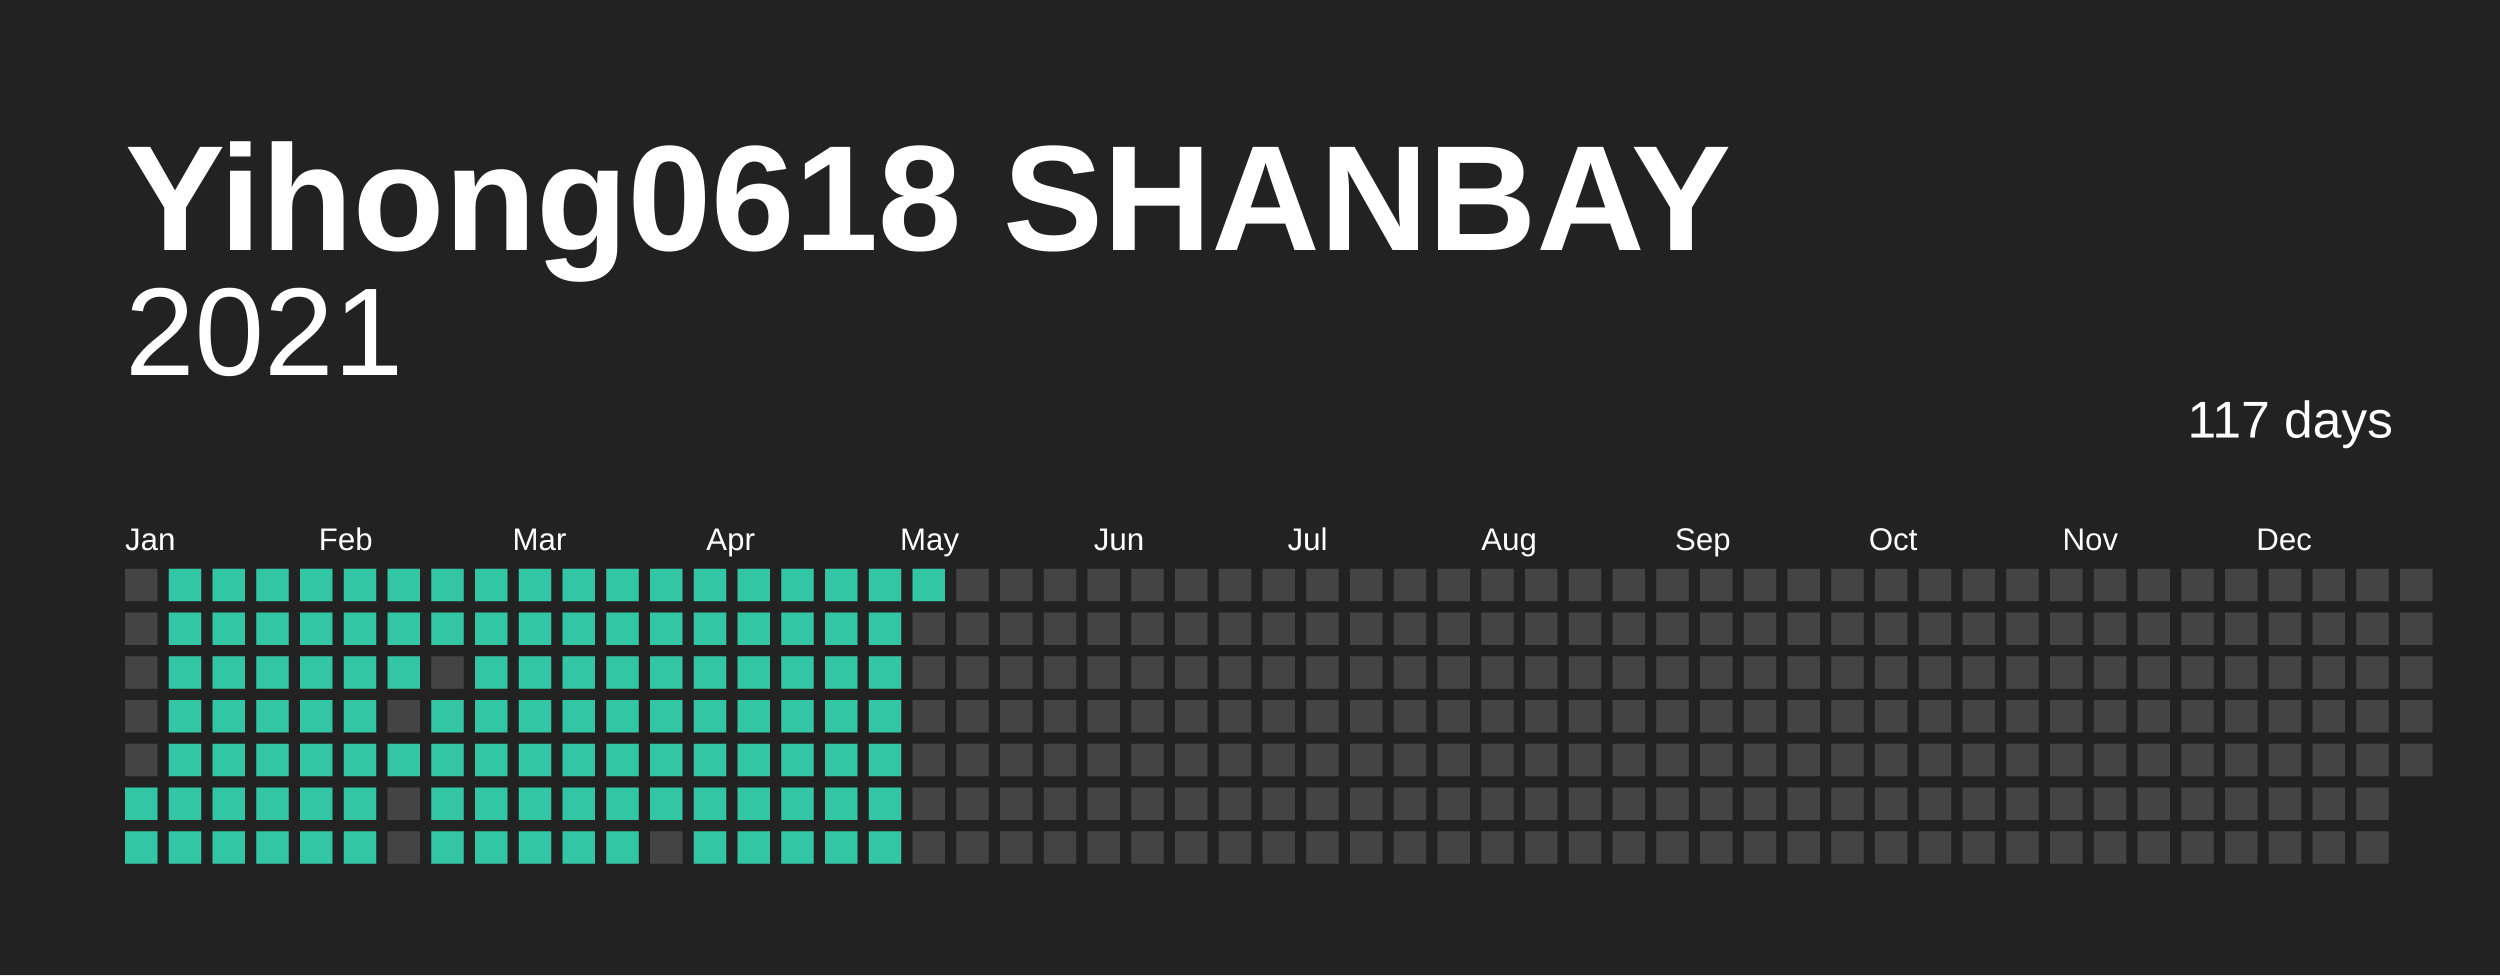
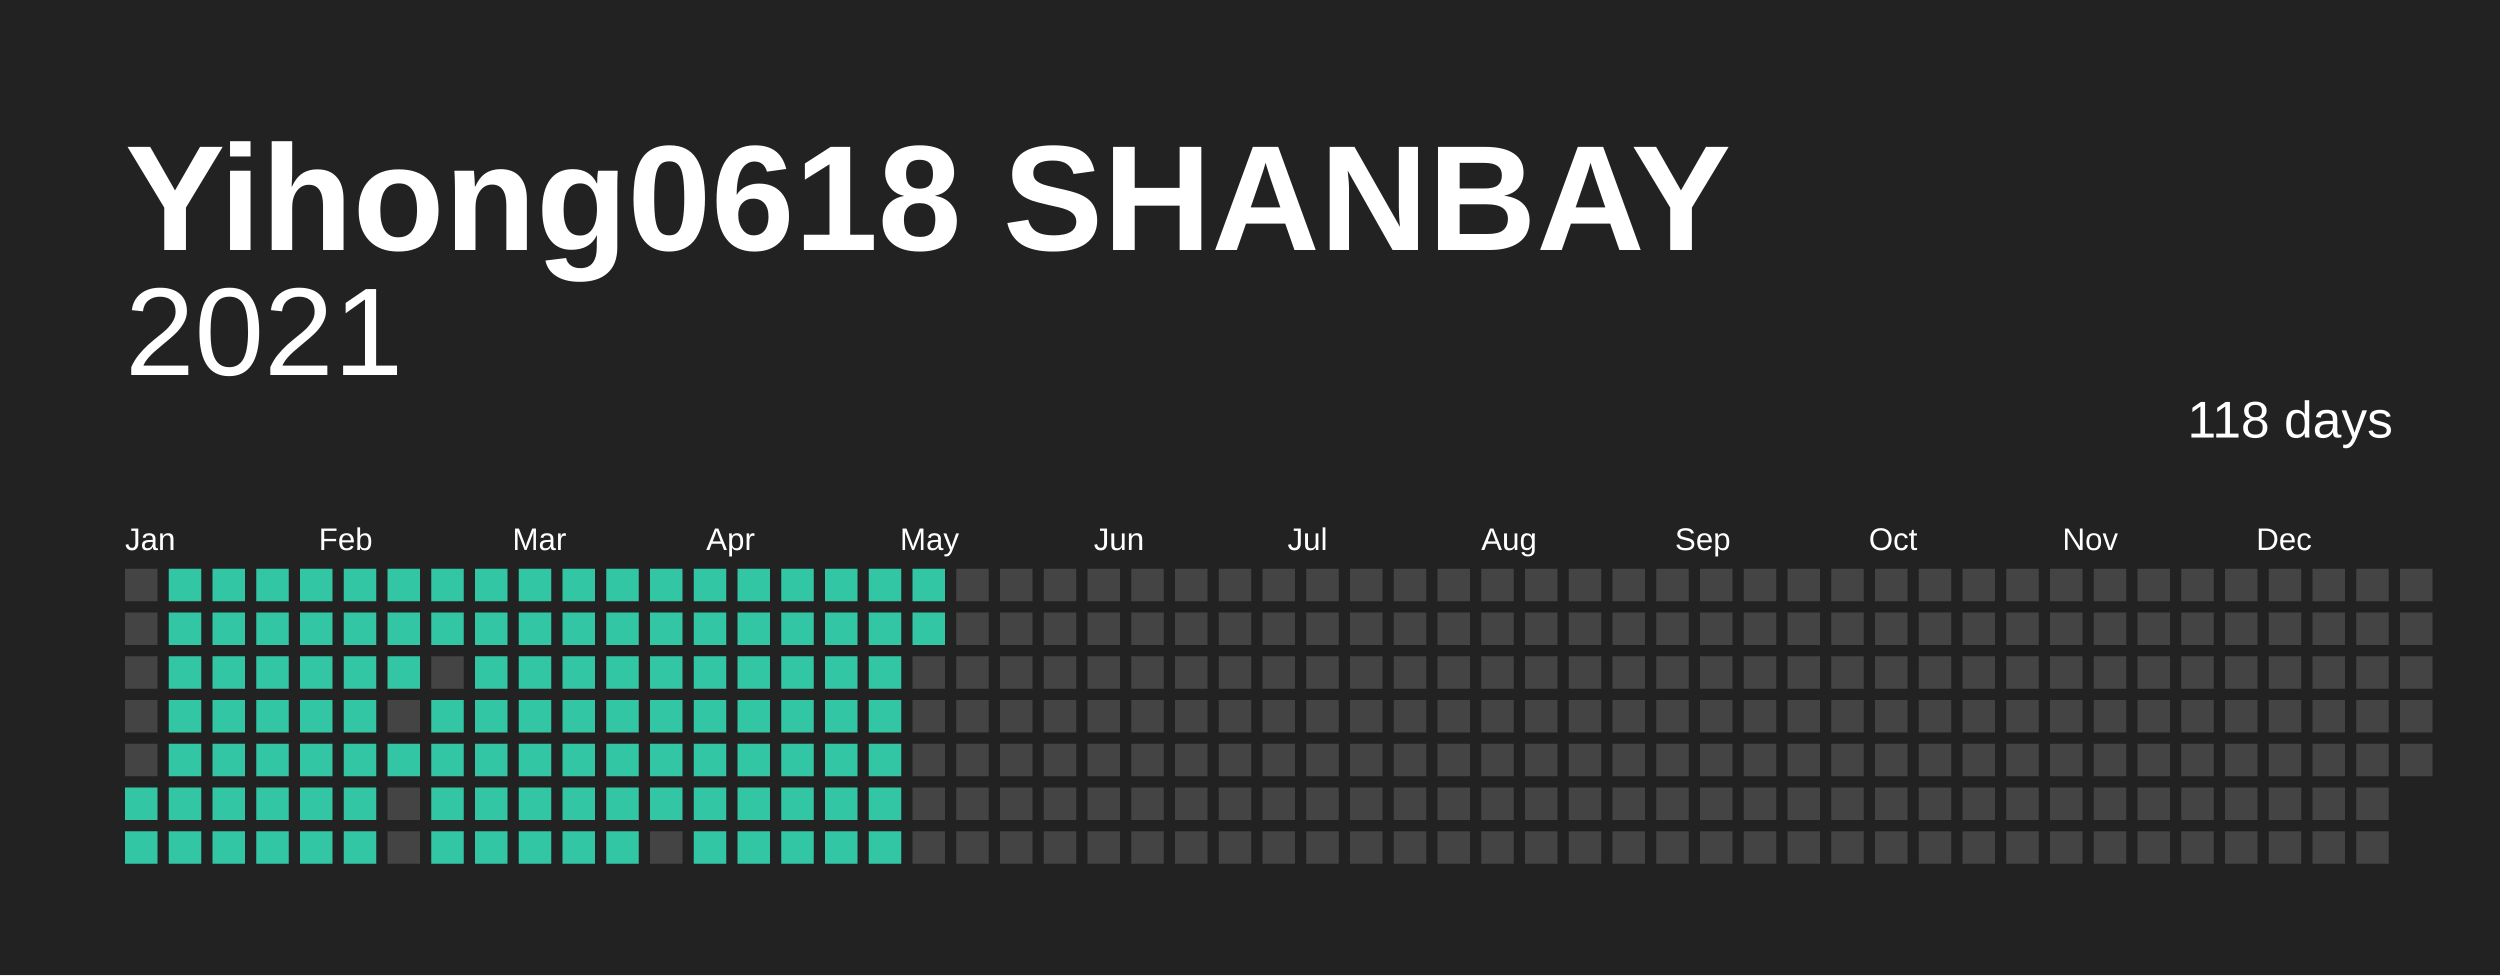
<svg xmlns="http://www.w3.org/2000/svg" baseProfile="full" height="78mm" version="1.1" viewBox="0,0,200,78" width="200mm">
  <defs />
  <rect fill="#222222" height="78" width="200" x="0" y="0" />
  <text fill="#FFFFFF" style="font-size:12px; font-family:Arial; font-weight:bold;" x="10" y="20">Yihong0618 SHANBAY</text>
  <text alignment-baseline="hanging" fill="#FFFFFF" style="font-size:10.0px; font-family:Arial;" x="10" y="30">2021</text>
-   <text alignment-baseline="hanging" fill="#FFFFFF" style="font-size:4.125px; font-family:Arial;" x="175" y="35">117 days</text>
+   <text alignment-baseline="hanging" fill="#FFFFFF" style="font-size:4.125px; font-family:Arial;" x="175" y="35">118 days</text>
  <text fill="#FFFFFF" style="font-size:2.5px; font-family:Arial" x="10.0" y="44">Jan</text>
  <text fill="#FFFFFF" style="font-size:2.5px; font-family:Arial" x="25.5" y="44">Feb</text>
  <text fill="#FFFFFF" style="font-size:2.5px; font-family:Arial" x="41.0" y="44">Mar</text>
  <text fill="#FFFFFF" style="font-size:2.5px; font-family:Arial" x="56.5" y="44">Apr</text>
  <text fill="#FFFFFF" style="font-size:2.5px; font-family:Arial" x="72.0" y="44">May</text>
  <text fill="#FFFFFF" style="font-size:2.5px; font-family:Arial" x="87.5" y="44">Jun</text>
  <text fill="#FFFFFF" style="font-size:2.5px; font-family:Arial" x="103.0" y="44">Jul</text>
  <text fill="#FFFFFF" style="font-size:2.5px; font-family:Arial" x="118.5" y="44">Aug</text>
  <text fill="#FFFFFF" style="font-size:2.5px; font-family:Arial" x="134.0" y="44">Sep</text>
  <text fill="#FFFFFF" style="font-size:2.5px; font-family:Arial" x="149.5" y="44">Oct</text>
  <text fill="#FFFFFF" style="font-size:2.5px; font-family:Arial" x="165.0" y="44">Nov</text>
  <text fill="#FFFFFF" style="font-size:2.5px; font-family:Arial" x="180.5" y="44">Dec</text>
  <rect fill="#444444" height="2.6" width="2.6" x="10.0" y="45.5" />
  <rect fill="#444444" height="2.6" width="2.6" x="10.0" y="49.0" />
  <rect fill="#444444" height="2.6" width="2.6" x="10.0" y="52.5" />
  <rect fill="#444444" height="2.6" width="2.6" x="10.0" y="56.0" />
  <rect fill="#444444" height="2.6" width="2.6" x="10.0" y="59.5" />
  <rect fill="#33C6A4" height="2.6" width="2.6" x="10.0" y="63.0" />
  <rect fill="#33C6A4" height="2.6" width="2.6" x="10.0" y="66.5" />
  <rect fill="#33C6A4" height="2.6" width="2.6" x="13.5" y="45.5" />
  <rect fill="#33C6A4" height="2.6" width="2.6" x="13.5" y="49.0" />
  <rect fill="#33C6A4" height="2.6" width="2.6" x="13.5" y="52.5" />
  <rect fill="#33C6A4" height="2.6" width="2.6" x="13.5" y="56.0" />
  <rect fill="#33C6A4" height="2.6" width="2.6" x="13.5" y="59.5" />
  <rect fill="#33C6A4" height="2.6" width="2.6" x="13.5" y="63.0" />
  <rect fill="#33C6A4" height="2.6" width="2.6" x="13.5" y="66.5" />
  <rect fill="#33C6A4" height="2.6" width="2.6" x="17.0" y="45.5" />
  <rect fill="#33C6A4" height="2.6" width="2.6" x="17.0" y="49.0" />
  <rect fill="#33C6A4" height="2.6" width="2.6" x="17.0" y="52.5" />
  <rect fill="#33C6A4" height="2.6" width="2.6" x="17.0" y="56.0" />
  <rect fill="#33C6A4" height="2.6" width="2.6" x="17.0" y="59.5" />
  <rect fill="#33C6A4" height="2.6" width="2.6" x="17.0" y="63.0" />
  <rect fill="#33C6A4" height="2.6" width="2.6" x="17.0" y="66.5" />
  <rect fill="#33C6A4" height="2.6" width="2.6" x="20.5" y="45.5" />
  <rect fill="#33C6A4" height="2.6" width="2.6" x="20.5" y="49.0" />
  <rect fill="#33C6A4" height="2.6" width="2.6" x="20.5" y="52.5" />
  <rect fill="#33C6A4" height="2.6" width="2.6" x="20.5" y="56.0" />
  <rect fill="#33C6A4" height="2.6" width="2.6" x="20.5" y="59.5" />
  <rect fill="#33C6A4" height="2.6" width="2.6" x="20.5" y="63.0" />
  <rect fill="#33C6A4" height="2.6" width="2.6" x="20.5" y="66.5" />
  <rect fill="#33C6A4" height="2.6" width="2.6" x="24.0" y="45.5" />
  <rect fill="#33C6A4" height="2.6" width="2.6" x="24.0" y="49.0" />
  <rect fill="#33C6A4" height="2.6" width="2.6" x="24.0" y="52.5" />
  <rect fill="#33C6A4" height="2.6" width="2.6" x="24.0" y="56.0" />
  <rect fill="#33C6A4" height="2.6" width="2.6" x="24.0" y="59.5" />
  <rect fill="#33C6A4" height="2.6" width="2.6" x="24.0" y="63.0" />
  <rect fill="#33C6A4" height="2.6" width="2.6" x="24.0" y="66.5" />
  <rect fill="#33C6A4" height="2.6" width="2.6" x="27.5" y="45.5" />
  <rect fill="#33C6A4" height="2.6" width="2.6" x="27.5" y="49.0" />
  <rect fill="#33C6A4" height="2.6" width="2.6" x="27.5" y="52.5" />
  <rect fill="#33C6A4" height="2.6" width="2.6" x="27.5" y="56.0" />
  <rect fill="#33C6A4" height="2.6" width="2.6" x="27.5" y="59.5" />
  <rect fill="#33C6A4" height="2.6" width="2.6" x="27.5" y="63.0" />
  <rect fill="#33C6A4" height="2.6" width="2.6" x="27.5" y="66.5" />
  <rect fill="#33C6A4" height="2.6" width="2.6" x="31.0" y="45.5" />
  <rect fill="#33C6A4" height="2.6" width="2.6" x="31.0" y="49.0" />
  <rect fill="#33C6A4" height="2.6" width="2.6" x="31.0" y="52.5" />
  <rect fill="#444444" height="2.6" width="2.6" x="31.0" y="56.0" />
  <rect fill="#33C6A4" height="2.6" width="2.6" x="31.0" y="59.5" />
  <rect fill="#444444" height="2.6" width="2.6" x="31.0" y="63.0" />
  <rect fill="#444444" height="2.6" width="2.6" x="31.0" y="66.5" />
  <rect fill="#33C6A4" height="2.6" width="2.6" x="34.5" y="45.5" />
  <rect fill="#33C6A4" height="2.6" width="2.6" x="34.5" y="49.0" />
  <rect fill="#444444" height="2.6" width="2.6" x="34.5" y="52.5" />
  <rect fill="#33C6A4" height="2.6" width="2.6" x="34.5" y="56.0" />
  <rect fill="#33C6A4" height="2.6" width="2.6" x="34.5" y="59.5" />
  <rect fill="#33C6A4" height="2.6" width="2.6" x="34.5" y="63.0" />
  <rect fill="#33C6A4" height="2.6" width="2.6" x="34.5" y="66.5" />
  <rect fill="#33C6A4" height="2.6" width="2.6" x="38.0" y="45.5" />
  <rect fill="#33C6A4" height="2.6" width="2.6" x="38.0" y="49.0" />
  <rect fill="#33C6A4" height="2.6" width="2.6" x="38.0" y="52.5" />
  <rect fill="#33C6A4" height="2.6" width="2.6" x="38.0" y="56.0" />
  <rect fill="#33C6A4" height="2.6" width="2.6" x="38.0" y="59.5" />
  <rect fill="#33C6A4" height="2.6" width="2.6" x="38.0" y="63.0" />
  <rect fill="#33C6A4" height="2.6" width="2.6" x="38.0" y="66.5" />
  <rect fill="#33C6A4" height="2.6" width="2.6" x="41.5" y="45.5" />
  <rect fill="#33C6A4" height="2.6" width="2.6" x="41.5" y="49.0" />
  <rect fill="#33C6A4" height="2.6" width="2.6" x="41.5" y="52.5" />
  <rect fill="#33C6A4" height="2.6" width="2.6" x="41.5" y="56.0" />
  <rect fill="#33C6A4" height="2.6" width="2.6" x="41.5" y="59.5" />
  <rect fill="#33C6A4" height="2.6" width="2.6" x="41.5" y="63.0" />
  <rect fill="#33C6A4" height="2.6" width="2.6" x="41.5" y="66.5" />
  <rect fill="#33C6A4" height="2.6" width="2.6" x="45.0" y="45.5" />
  <rect fill="#33C6A4" height="2.6" width="2.6" x="45.0" y="49.0" />
  <rect fill="#33C6A4" height="2.6" width="2.6" x="45.0" y="52.5" />
  <rect fill="#33C6A4" height="2.6" width="2.6" x="45.0" y="56.0" />
  <rect fill="#33C6A4" height="2.6" width="2.6" x="45.0" y="59.5" />
  <rect fill="#33C6A4" height="2.6" width="2.6" x="45.0" y="63.0" />
  <rect fill="#33C6A4" height="2.6" width="2.6" x="45.0" y="66.5" />
  <rect fill="#33C6A4" height="2.6" width="2.6" x="48.5" y="45.5" />
  <rect fill="#33C6A4" height="2.6" width="2.6" x="48.5" y="49.0" />
  <rect fill="#33C6A4" height="2.6" width="2.6" x="48.5" y="52.5" />
  <rect fill="#33C6A4" height="2.6" width="2.6" x="48.5" y="56.0" />
  <rect fill="#33C6A4" height="2.6" width="2.6" x="48.5" y="59.5" />
  <rect fill="#33C6A4" height="2.6" width="2.6" x="48.5" y="63.0" />
  <rect fill="#33C6A4" height="2.6" width="2.6" x="48.5" y="66.5" />
  <rect fill="#33C6A4" height="2.6" width="2.6" x="52.0" y="45.5" />
  <rect fill="#33C6A4" height="2.6" width="2.6" x="52.0" y="49.0" />
  <rect fill="#33C6A4" height="2.6" width="2.6" x="52.0" y="52.5" />
  <rect fill="#33C6A4" height="2.6" width="2.6" x="52.0" y="56.0" />
  <rect fill="#33C6A4" height="2.6" width="2.6" x="52.0" y="59.5" />
  <rect fill="#33C6A4" height="2.6" width="2.6" x="52.0" y="63.0" />
  <rect fill="#444444" height="2.6" width="2.6" x="52.0" y="66.5" />
  <rect fill="#33C6A4" height="2.6" width="2.6" x="55.5" y="45.5" />
  <rect fill="#33C6A4" height="2.6" width="2.6" x="55.5" y="49.0" />
  <rect fill="#33C6A4" height="2.6" width="2.6" x="55.5" y="52.5" />
  <rect fill="#33C6A4" height="2.6" width="2.6" x="55.5" y="56.0" />
  <rect fill="#33C6A4" height="2.6" width="2.6" x="55.5" y="59.5" />
  <rect fill="#33C6A4" height="2.6" width="2.6" x="55.5" y="63.0" />
  <rect fill="#33C6A4" height="2.6" width="2.6" x="55.5" y="66.5" />
  <rect fill="#33C6A4" height="2.6" width="2.6" x="59.0" y="45.5" />
  <rect fill="#33C6A4" height="2.6" width="2.6" x="59.0" y="49.0" />
  <rect fill="#33C6A4" height="2.6" width="2.6" x="59.0" y="52.5" />
  <rect fill="#33C6A4" height="2.6" width="2.6" x="59.0" y="56.0" />
  <rect fill="#33C6A4" height="2.6" width="2.6" x="59.0" y="59.5" />
  <rect fill="#33C6A4" height="2.6" width="2.6" x="59.0" y="63.0" />
  <rect fill="#33C6A4" height="2.6" width="2.6" x="59.0" y="66.5" />
  <rect fill="#33C6A4" height="2.6" width="2.6" x="62.5" y="45.5" />
  <rect fill="#33C6A4" height="2.6" width="2.6" x="62.5" y="49.0" />
  <rect fill="#33C6A4" height="2.6" width="2.6" x="62.5" y="52.5" />
  <rect fill="#33C6A4" height="2.6" width="2.6" x="62.5" y="56.0" />
  <rect fill="#33C6A4" height="2.6" width="2.6" x="62.5" y="59.5" />
  <rect fill="#33C6A4" height="2.6" width="2.6" x="62.5" y="63.0" />
  <rect fill="#33C6A4" height="2.6" width="2.6" x="62.5" y="66.5" />
  <rect fill="#33C6A4" height="2.6" width="2.6" x="66.0" y="45.5" />
  <rect fill="#33C6A4" height="2.6" width="2.6" x="66.0" y="49.0" />
  <rect fill="#33C6A4" height="2.6" width="2.6" x="66.0" y="52.5" />
  <rect fill="#33C6A4" height="2.6" width="2.6" x="66.0" y="56.0" />
  <rect fill="#33C6A4" height="2.6" width="2.6" x="66.0" y="59.5" />
  <rect fill="#33C6A4" height="2.6" width="2.6" x="66.0" y="63.0" />
  <rect fill="#33C6A4" height="2.6" width="2.6" x="66.0" y="66.5" />
  <rect fill="#33C6A4" height="2.6" width="2.6" x="69.5" y="45.5" />
  <rect fill="#33C6A4" height="2.6" width="2.6" x="69.5" y="49.0" />
  <rect fill="#33C6A4" height="2.6" width="2.6" x="69.5" y="52.5" />
  <rect fill="#33C6A4" height="2.6" width="2.6" x="69.5" y="56.0" />
  <rect fill="#33C6A4" height="2.6" width="2.6" x="69.5" y="59.5" />
  <rect fill="#33C6A4" height="2.6" width="2.6" x="69.5" y="63.0" />
  <rect fill="#33C6A4" height="2.6" width="2.6" x="69.5" y="66.5" />
  <rect fill="#33C6A4" height="2.6" width="2.6" x="73.0" y="45.5" />
-   <rect fill="#444444" height="2.6" width="2.6" x="73.0" y="49.0" />
+   <rect fill="#33C6A4" height="2.6" width="2.6" x="73.0" y="49.0" />
  <rect fill="#444444" height="2.6" width="2.6" x="73.0" y="52.5" />
  <rect fill="#444444" height="2.6" width="2.6" x="73.0" y="56.0" />
  <rect fill="#444444" height="2.6" width="2.6" x="73.0" y="59.5" />
  <rect fill="#444444" height="2.6" width="2.6" x="73.0" y="63.0" />
  <rect fill="#444444" height="2.6" width="2.6" x="73.0" y="66.5" />
  <rect fill="#444444" height="2.6" width="2.6" x="76.5" y="45.5" />
  <rect fill="#444444" height="2.6" width="2.6" x="76.5" y="49.0" />
  <rect fill="#444444" height="2.6" width="2.6" x="76.5" y="52.5" />
  <rect fill="#444444" height="2.6" width="2.6" x="76.5" y="56.0" />
  <rect fill="#444444" height="2.6" width="2.6" x="76.5" y="59.5" />
  <rect fill="#444444" height="2.6" width="2.6" x="76.5" y="63.0" />
  <rect fill="#444444" height="2.6" width="2.6" x="76.5" y="66.5" />
  <rect fill="#444444" height="2.6" width="2.6" x="80.0" y="45.5" />
  <rect fill="#444444" height="2.6" width="2.6" x="80.0" y="49.0" />
  <rect fill="#444444" height="2.6" width="2.6" x="80.0" y="52.5" />
  <rect fill="#444444" height="2.6" width="2.6" x="80.0" y="56.0" />
  <rect fill="#444444" height="2.6" width="2.6" x="80.0" y="59.5" />
  <rect fill="#444444" height="2.6" width="2.6" x="80.0" y="63.0" />
  <rect fill="#444444" height="2.6" width="2.6" x="80.0" y="66.5" />
  <rect fill="#444444" height="2.6" width="2.6" x="83.5" y="45.5" />
  <rect fill="#444444" height="2.6" width="2.6" x="83.5" y="49.0" />
  <rect fill="#444444" height="2.6" width="2.6" x="83.5" y="52.5" />
  <rect fill="#444444" height="2.6" width="2.6" x="83.5" y="56.0" />
  <rect fill="#444444" height="2.6" width="2.6" x="83.5" y="59.5" />
  <rect fill="#444444" height="2.6" width="2.6" x="83.5" y="63.0" />
  <rect fill="#444444" height="2.6" width="2.6" x="83.5" y="66.5" />
  <rect fill="#444444" height="2.6" width="2.6" x="87.0" y="45.5" />
  <rect fill="#444444" height="2.6" width="2.6" x="87.0" y="49.0" />
  <rect fill="#444444" height="2.6" width="2.6" x="87.0" y="52.5" />
  <rect fill="#444444" height="2.6" width="2.6" x="87.0" y="56.0" />
  <rect fill="#444444" height="2.6" width="2.6" x="87.0" y="59.5" />
  <rect fill="#444444" height="2.6" width="2.6" x="87.0" y="63.0" />
  <rect fill="#444444" height="2.6" width="2.6" x="87.0" y="66.5" />
  <rect fill="#444444" height="2.6" width="2.6" x="90.5" y="45.5" />
  <rect fill="#444444" height="2.6" width="2.6" x="90.5" y="49.0" />
  <rect fill="#444444" height="2.6" width="2.6" x="90.5" y="52.5" />
  <rect fill="#444444" height="2.6" width="2.6" x="90.5" y="56.0" />
  <rect fill="#444444" height="2.6" width="2.6" x="90.5" y="59.5" />
  <rect fill="#444444" height="2.6" width="2.6" x="90.5" y="63.0" />
  <rect fill="#444444" height="2.6" width="2.6" x="90.5" y="66.5" />
  <rect fill="#444444" height="2.6" width="2.6" x="94.0" y="45.5" />
  <rect fill="#444444" height="2.6" width="2.6" x="94.0" y="49.0" />
  <rect fill="#444444" height="2.6" width="2.6" x="94.0" y="52.5" />
  <rect fill="#444444" height="2.6" width="2.6" x="94.0" y="56.0" />
  <rect fill="#444444" height="2.6" width="2.6" x="94.0" y="59.5" />
  <rect fill="#444444" height="2.6" width="2.6" x="94.0" y="63.0" />
  <rect fill="#444444" height="2.6" width="2.6" x="94.0" y="66.5" />
  <rect fill="#444444" height="2.6" width="2.6" x="97.5" y="45.5" />
  <rect fill="#444444" height="2.6" width="2.6" x="97.5" y="49.0" />
  <rect fill="#444444" height="2.6" width="2.6" x="97.5" y="52.5" />
  <rect fill="#444444" height="2.6" width="2.6" x="97.5" y="56.0" />
  <rect fill="#444444" height="2.6" width="2.6" x="97.5" y="59.5" />
  <rect fill="#444444" height="2.6" width="2.6" x="97.5" y="63.0" />
  <rect fill="#444444" height="2.6" width="2.6" x="97.5" y="66.5" />
  <rect fill="#444444" height="2.6" width="2.6" x="101.0" y="45.5" />
  <rect fill="#444444" height="2.6" width="2.6" x="101.0" y="49.0" />
  <rect fill="#444444" height="2.6" width="2.6" x="101.0" y="52.5" />
  <rect fill="#444444" height="2.6" width="2.6" x="101.0" y="56.0" />
  <rect fill="#444444" height="2.6" width="2.6" x="101.0" y="59.5" />
  <rect fill="#444444" height="2.6" width="2.6" x="101.0" y="63.0" />
  <rect fill="#444444" height="2.6" width="2.6" x="101.0" y="66.5" />
  <rect fill="#444444" height="2.6" width="2.6" x="104.5" y="45.5" />
  <rect fill="#444444" height="2.6" width="2.6" x="104.5" y="49.0" />
  <rect fill="#444444" height="2.6" width="2.6" x="104.5" y="52.5" />
  <rect fill="#444444" height="2.6" width="2.6" x="104.5" y="56.0" />
  <rect fill="#444444" height="2.6" width="2.6" x="104.5" y="59.5" />
  <rect fill="#444444" height="2.6" width="2.6" x="104.5" y="63.0" />
  <rect fill="#444444" height="2.6" width="2.6" x="104.5" y="66.5" />
  <rect fill="#444444" height="2.6" width="2.6" x="108.0" y="45.5" />
  <rect fill="#444444" height="2.6" width="2.6" x="108.0" y="49.0" />
  <rect fill="#444444" height="2.6" width="2.6" x="108.0" y="52.5" />
  <rect fill="#444444" height="2.6" width="2.6" x="108.0" y="56.0" />
  <rect fill="#444444" height="2.6" width="2.6" x="108.0" y="59.5" />
  <rect fill="#444444" height="2.6" width="2.6" x="108.0" y="63.0" />
  <rect fill="#444444" height="2.6" width="2.6" x="108.0" y="66.5" />
  <rect fill="#444444" height="2.6" width="2.6" x="111.5" y="45.5" />
  <rect fill="#444444" height="2.6" width="2.6" x="111.5" y="49.0" />
  <rect fill="#444444" height="2.6" width="2.6" x="111.5" y="52.5" />
  <rect fill="#444444" height="2.6" width="2.6" x="111.5" y="56.0" />
  <rect fill="#444444" height="2.6" width="2.6" x="111.5" y="59.5" />
  <rect fill="#444444" height="2.6" width="2.6" x="111.5" y="63.0" />
  <rect fill="#444444" height="2.6" width="2.6" x="111.5" y="66.5" />
  <rect fill="#444444" height="2.6" width="2.6" x="115.0" y="45.5" />
  <rect fill="#444444" height="2.6" width="2.6" x="115.0" y="49.0" />
  <rect fill="#444444" height="2.6" width="2.6" x="115.0" y="52.5" />
  <rect fill="#444444" height="2.6" width="2.6" x="115.0" y="56.0" />
  <rect fill="#444444" height="2.6" width="2.6" x="115.0" y="59.5" />
  <rect fill="#444444" height="2.6" width="2.6" x="115.0" y="63.0" />
  <rect fill="#444444" height="2.6" width="2.6" x="115.0" y="66.5" />
  <rect fill="#444444" height="2.6" width="2.6" x="118.5" y="45.5" />
  <rect fill="#444444" height="2.6" width="2.6" x="118.5" y="49.0" />
  <rect fill="#444444" height="2.6" width="2.6" x="118.5" y="52.5" />
  <rect fill="#444444" height="2.6" width="2.6" x="118.5" y="56.0" />
  <rect fill="#444444" height="2.6" width="2.6" x="118.5" y="59.5" />
  <rect fill="#444444" height="2.6" width="2.6" x="118.5" y="63.0" />
  <rect fill="#444444" height="2.6" width="2.6" x="118.5" y="66.5" />
  <rect fill="#444444" height="2.6" width="2.6" x="122.0" y="45.5" />
  <rect fill="#444444" height="2.6" width="2.6" x="122.0" y="49.0" />
  <rect fill="#444444" height="2.6" width="2.6" x="122.0" y="52.5" />
  <rect fill="#444444" height="2.6" width="2.6" x="122.0" y="56.0" />
  <rect fill="#444444" height="2.6" width="2.6" x="122.0" y="59.5" />
  <rect fill="#444444" height="2.6" width="2.6" x="122.0" y="63.0" />
  <rect fill="#444444" height="2.6" width="2.6" x="122.0" y="66.5" />
  <rect fill="#444444" height="2.6" width="2.6" x="125.5" y="45.5" />
  <rect fill="#444444" height="2.6" width="2.6" x="125.5" y="49.0" />
  <rect fill="#444444" height="2.6" width="2.6" x="125.5" y="52.5" />
  <rect fill="#444444" height="2.6" width="2.6" x="125.5" y="56.0" />
  <rect fill="#444444" height="2.6" width="2.6" x="125.5" y="59.5" />
  <rect fill="#444444" height="2.6" width="2.6" x="125.5" y="63.0" />
  <rect fill="#444444" height="2.6" width="2.6" x="125.5" y="66.5" />
  <rect fill="#444444" height="2.6" width="2.6" x="129.0" y="45.5" />
  <rect fill="#444444" height="2.6" width="2.6" x="129.0" y="49.0" />
  <rect fill="#444444" height="2.6" width="2.6" x="129.0" y="52.5" />
  <rect fill="#444444" height="2.6" width="2.6" x="129.0" y="56.0" />
  <rect fill="#444444" height="2.6" width="2.6" x="129.0" y="59.5" />
  <rect fill="#444444" height="2.6" width="2.6" x="129.0" y="63.0" />
  <rect fill="#444444" height="2.6" width="2.6" x="129.0" y="66.5" />
  <rect fill="#444444" height="2.6" width="2.6" x="132.5" y="45.5" />
  <rect fill="#444444" height="2.6" width="2.6" x="132.5" y="49.0" />
  <rect fill="#444444" height="2.6" width="2.6" x="132.5" y="52.5" />
  <rect fill="#444444" height="2.6" width="2.6" x="132.5" y="56.0" />
  <rect fill="#444444" height="2.6" width="2.6" x="132.5" y="59.5" />
  <rect fill="#444444" height="2.6" width="2.6" x="132.5" y="63.0" />
  <rect fill="#444444" height="2.6" width="2.6" x="132.5" y="66.5" />
  <rect fill="#444444" height="2.6" width="2.6" x="136.0" y="45.5" />
  <rect fill="#444444" height="2.6" width="2.6" x="136.0" y="49.0" />
  <rect fill="#444444" height="2.6" width="2.6" x="136.0" y="52.5" />
  <rect fill="#444444" height="2.6" width="2.6" x="136.0" y="56.0" />
  <rect fill="#444444" height="2.6" width="2.6" x="136.0" y="59.5" />
  <rect fill="#444444" height="2.6" width="2.6" x="136.0" y="63.0" />
  <rect fill="#444444" height="2.6" width="2.6" x="136.0" y="66.5" />
  <rect fill="#444444" height="2.6" width="2.6" x="139.5" y="45.5" />
  <rect fill="#444444" height="2.6" width="2.6" x="139.5" y="49.0" />
  <rect fill="#444444" height="2.6" width="2.6" x="139.5" y="52.5" />
  <rect fill="#444444" height="2.6" width="2.6" x="139.5" y="56.0" />
  <rect fill="#444444" height="2.6" width="2.6" x="139.5" y="59.5" />
  <rect fill="#444444" height="2.6" width="2.6" x="139.5" y="63.0" />
  <rect fill="#444444" height="2.6" width="2.6" x="139.5" y="66.5" />
  <rect fill="#444444" height="2.6" width="2.6" x="143.0" y="45.5" />
  <rect fill="#444444" height="2.6" width="2.6" x="143.0" y="49.0" />
  <rect fill="#444444" height="2.6" width="2.6" x="143.0" y="52.5" />
  <rect fill="#444444" height="2.6" width="2.6" x="143.0" y="56.0" />
  <rect fill="#444444" height="2.6" width="2.6" x="143.0" y="59.5" />
  <rect fill="#444444" height="2.6" width="2.6" x="143.0" y="63.0" />
  <rect fill="#444444" height="2.6" width="2.6" x="143.0" y="66.5" />
  <rect fill="#444444" height="2.6" width="2.6" x="146.5" y="45.5" />
  <rect fill="#444444" height="2.6" width="2.6" x="146.5" y="49.0" />
  <rect fill="#444444" height="2.6" width="2.6" x="146.5" y="52.5" />
  <rect fill="#444444" height="2.6" width="2.6" x="146.5" y="56.0" />
  <rect fill="#444444" height="2.6" width="2.6" x="146.5" y="59.5" />
  <rect fill="#444444" height="2.6" width="2.6" x="146.5" y="63.0" />
  <rect fill="#444444" height="2.6" width="2.6" x="146.5" y="66.5" />
  <rect fill="#444444" height="2.6" width="2.6" x="150.0" y="45.5" />
  <rect fill="#444444" height="2.6" width="2.6" x="150.0" y="49.0" />
  <rect fill="#444444" height="2.6" width="2.6" x="150.0" y="52.5" />
  <rect fill="#444444" height="2.6" width="2.6" x="150.0" y="56.0" />
  <rect fill="#444444" height="2.6" width="2.6" x="150.0" y="59.5" />
  <rect fill="#444444" height="2.6" width="2.6" x="150.0" y="63.0" />
  <rect fill="#444444" height="2.6" width="2.6" x="150.0" y="66.5" />
  <rect fill="#444444" height="2.6" width="2.6" x="153.5" y="45.5" />
  <rect fill="#444444" height="2.6" width="2.6" x="153.5" y="49.0" />
  <rect fill="#444444" height="2.6" width="2.6" x="153.5" y="52.5" />
  <rect fill="#444444" height="2.6" width="2.6" x="153.5" y="56.0" />
  <rect fill="#444444" height="2.6" width="2.6" x="153.5" y="59.5" />
  <rect fill="#444444" height="2.6" width="2.6" x="153.5" y="63.0" />
  <rect fill="#444444" height="2.6" width="2.6" x="153.5" y="66.5" />
  <rect fill="#444444" height="2.6" width="2.6" x="157.0" y="45.5" />
  <rect fill="#444444" height="2.6" width="2.6" x="157.0" y="49.0" />
  <rect fill="#444444" height="2.6" width="2.6" x="157.0" y="52.5" />
  <rect fill="#444444" height="2.6" width="2.6" x="157.0" y="56.0" />
  <rect fill="#444444" height="2.6" width="2.6" x="157.0" y="59.5" />
  <rect fill="#444444" height="2.6" width="2.6" x="157.0" y="63.0" />
  <rect fill="#444444" height="2.6" width="2.6" x="157.0" y="66.5" />
  <rect fill="#444444" height="2.6" width="2.6" x="160.5" y="45.5" />
  <rect fill="#444444" height="2.6" width="2.6" x="160.5" y="49.0" />
  <rect fill="#444444" height="2.6" width="2.6" x="160.5" y="52.5" />
  <rect fill="#444444" height="2.6" width="2.6" x="160.5" y="56.0" />
  <rect fill="#444444" height="2.6" width="2.6" x="160.5" y="59.5" />
  <rect fill="#444444" height="2.6" width="2.6" x="160.5" y="63.0" />
  <rect fill="#444444" height="2.6" width="2.6" x="160.5" y="66.5" />
  <rect fill="#444444" height="2.6" width="2.6" x="164.0" y="45.5" />
  <rect fill="#444444" height="2.6" width="2.6" x="164.0" y="49.0" />
  <rect fill="#444444" height="2.6" width="2.6" x="164.0" y="52.5" />
  <rect fill="#444444" height="2.6" width="2.6" x="164.0" y="56.0" />
  <rect fill="#444444" height="2.6" width="2.6" x="164.0" y="59.5" />
  <rect fill="#444444" height="2.6" width="2.6" x="164.0" y="63.0" />
  <rect fill="#444444" height="2.6" width="2.6" x="164.0" y="66.5" />
  <rect fill="#444444" height="2.6" width="2.6" x="167.5" y="45.5" />
  <rect fill="#444444" height="2.6" width="2.6" x="167.5" y="49.0" />
  <rect fill="#444444" height="2.6" width="2.6" x="167.5" y="52.5" />
  <rect fill="#444444" height="2.6" width="2.6" x="167.5" y="56.0" />
  <rect fill="#444444" height="2.6" width="2.6" x="167.5" y="59.5" />
  <rect fill="#444444" height="2.6" width="2.6" x="167.5" y="63.0" />
  <rect fill="#444444" height="2.6" width="2.6" x="167.5" y="66.5" />
  <rect fill="#444444" height="2.6" width="2.6" x="171.0" y="45.5" />
  <rect fill="#444444" height="2.6" width="2.6" x="171.0" y="49.0" />
  <rect fill="#444444" height="2.6" width="2.6" x="171.0" y="52.5" />
  <rect fill="#444444" height="2.6" width="2.6" x="171.0" y="56.0" />
  <rect fill="#444444" height="2.6" width="2.6" x="171.0" y="59.5" />
  <rect fill="#444444" height="2.6" width="2.6" x="171.0" y="63.0" />
  <rect fill="#444444" height="2.6" width="2.6" x="171.0" y="66.5" />
  <rect fill="#444444" height="2.6" width="2.6" x="174.5" y="45.5" />
  <rect fill="#444444" height="2.6" width="2.6" x="174.5" y="49.0" />
  <rect fill="#444444" height="2.6" width="2.6" x="174.5" y="52.5" />
  <rect fill="#444444" height="2.6" width="2.6" x="174.5" y="56.0" />
  <rect fill="#444444" height="2.6" width="2.6" x="174.5" y="59.5" />
  <rect fill="#444444" height="2.6" width="2.6" x="174.5" y="63.0" />
  <rect fill="#444444" height="2.6" width="2.6" x="174.5" y="66.5" />
  <rect fill="#444444" height="2.6" width="2.6" x="178.0" y="45.5" />
  <rect fill="#444444" height="2.6" width="2.6" x="178.0" y="49.0" />
  <rect fill="#444444" height="2.6" width="2.6" x="178.0" y="52.5" />
  <rect fill="#444444" height="2.6" width="2.6" x="178.0" y="56.0" />
  <rect fill="#444444" height="2.6" width="2.6" x="178.0" y="59.5" />
  <rect fill="#444444" height="2.6" width="2.6" x="178.0" y="63.0" />
  <rect fill="#444444" height="2.6" width="2.6" x="178.0" y="66.5" />
  <rect fill="#444444" height="2.6" width="2.6" x="181.5" y="45.5" />
  <rect fill="#444444" height="2.6" width="2.6" x="181.5" y="49.0" />
  <rect fill="#444444" height="2.6" width="2.6" x="181.5" y="52.5" />
  <rect fill="#444444" height="2.6" width="2.6" x="181.5" y="56.0" />
  <rect fill="#444444" height="2.6" width="2.6" x="181.5" y="59.5" />
  <rect fill="#444444" height="2.6" width="2.6" x="181.5" y="63.0" />
  <rect fill="#444444" height="2.6" width="2.6" x="181.5" y="66.5" />
  <rect fill="#444444" height="2.6" width="2.6" x="185.0" y="45.5" />
  <rect fill="#444444" height="2.6" width="2.6" x="185.0" y="49.0" />
  <rect fill="#444444" height="2.6" width="2.6" x="185.0" y="52.5" />
  <rect fill="#444444" height="2.6" width="2.6" x="185.0" y="56.0" />
  <rect fill="#444444" height="2.6" width="2.6" x="185.0" y="59.5" />
  <rect fill="#444444" height="2.6" width="2.6" x="185.0" y="63.0" />
  <rect fill="#444444" height="2.6" width="2.6" x="185.0" y="66.5" />
  <rect fill="#444444" height="2.6" width="2.6" x="188.5" y="45.5" />
  <rect fill="#444444" height="2.6" width="2.6" x="188.5" y="49.0" />
  <rect fill="#444444" height="2.6" width="2.6" x="188.5" y="52.5" />
  <rect fill="#444444" height="2.6" width="2.6" x="188.5" y="56.0" />
  <rect fill="#444444" height="2.6" width="2.6" x="188.5" y="59.5" />
  <rect fill="#444444" height="2.6" width="2.6" x="188.5" y="63.0" />
  <rect fill="#444444" height="2.6" width="2.6" x="188.5" y="66.5" />
  <rect fill="#444444" height="2.6" width="2.6" x="192.0" y="45.5" />
  <rect fill="#444444" height="2.6" width="2.6" x="192.0" y="49.0" />
  <rect fill="#444444" height="2.6" width="2.6" x="192.0" y="52.5" />
  <rect fill="#444444" height="2.6" width="2.6" x="192.0" y="56.0" />
  <rect fill="#444444" height="2.6" width="2.6" x="192.0" y="59.5" />
</svg>
